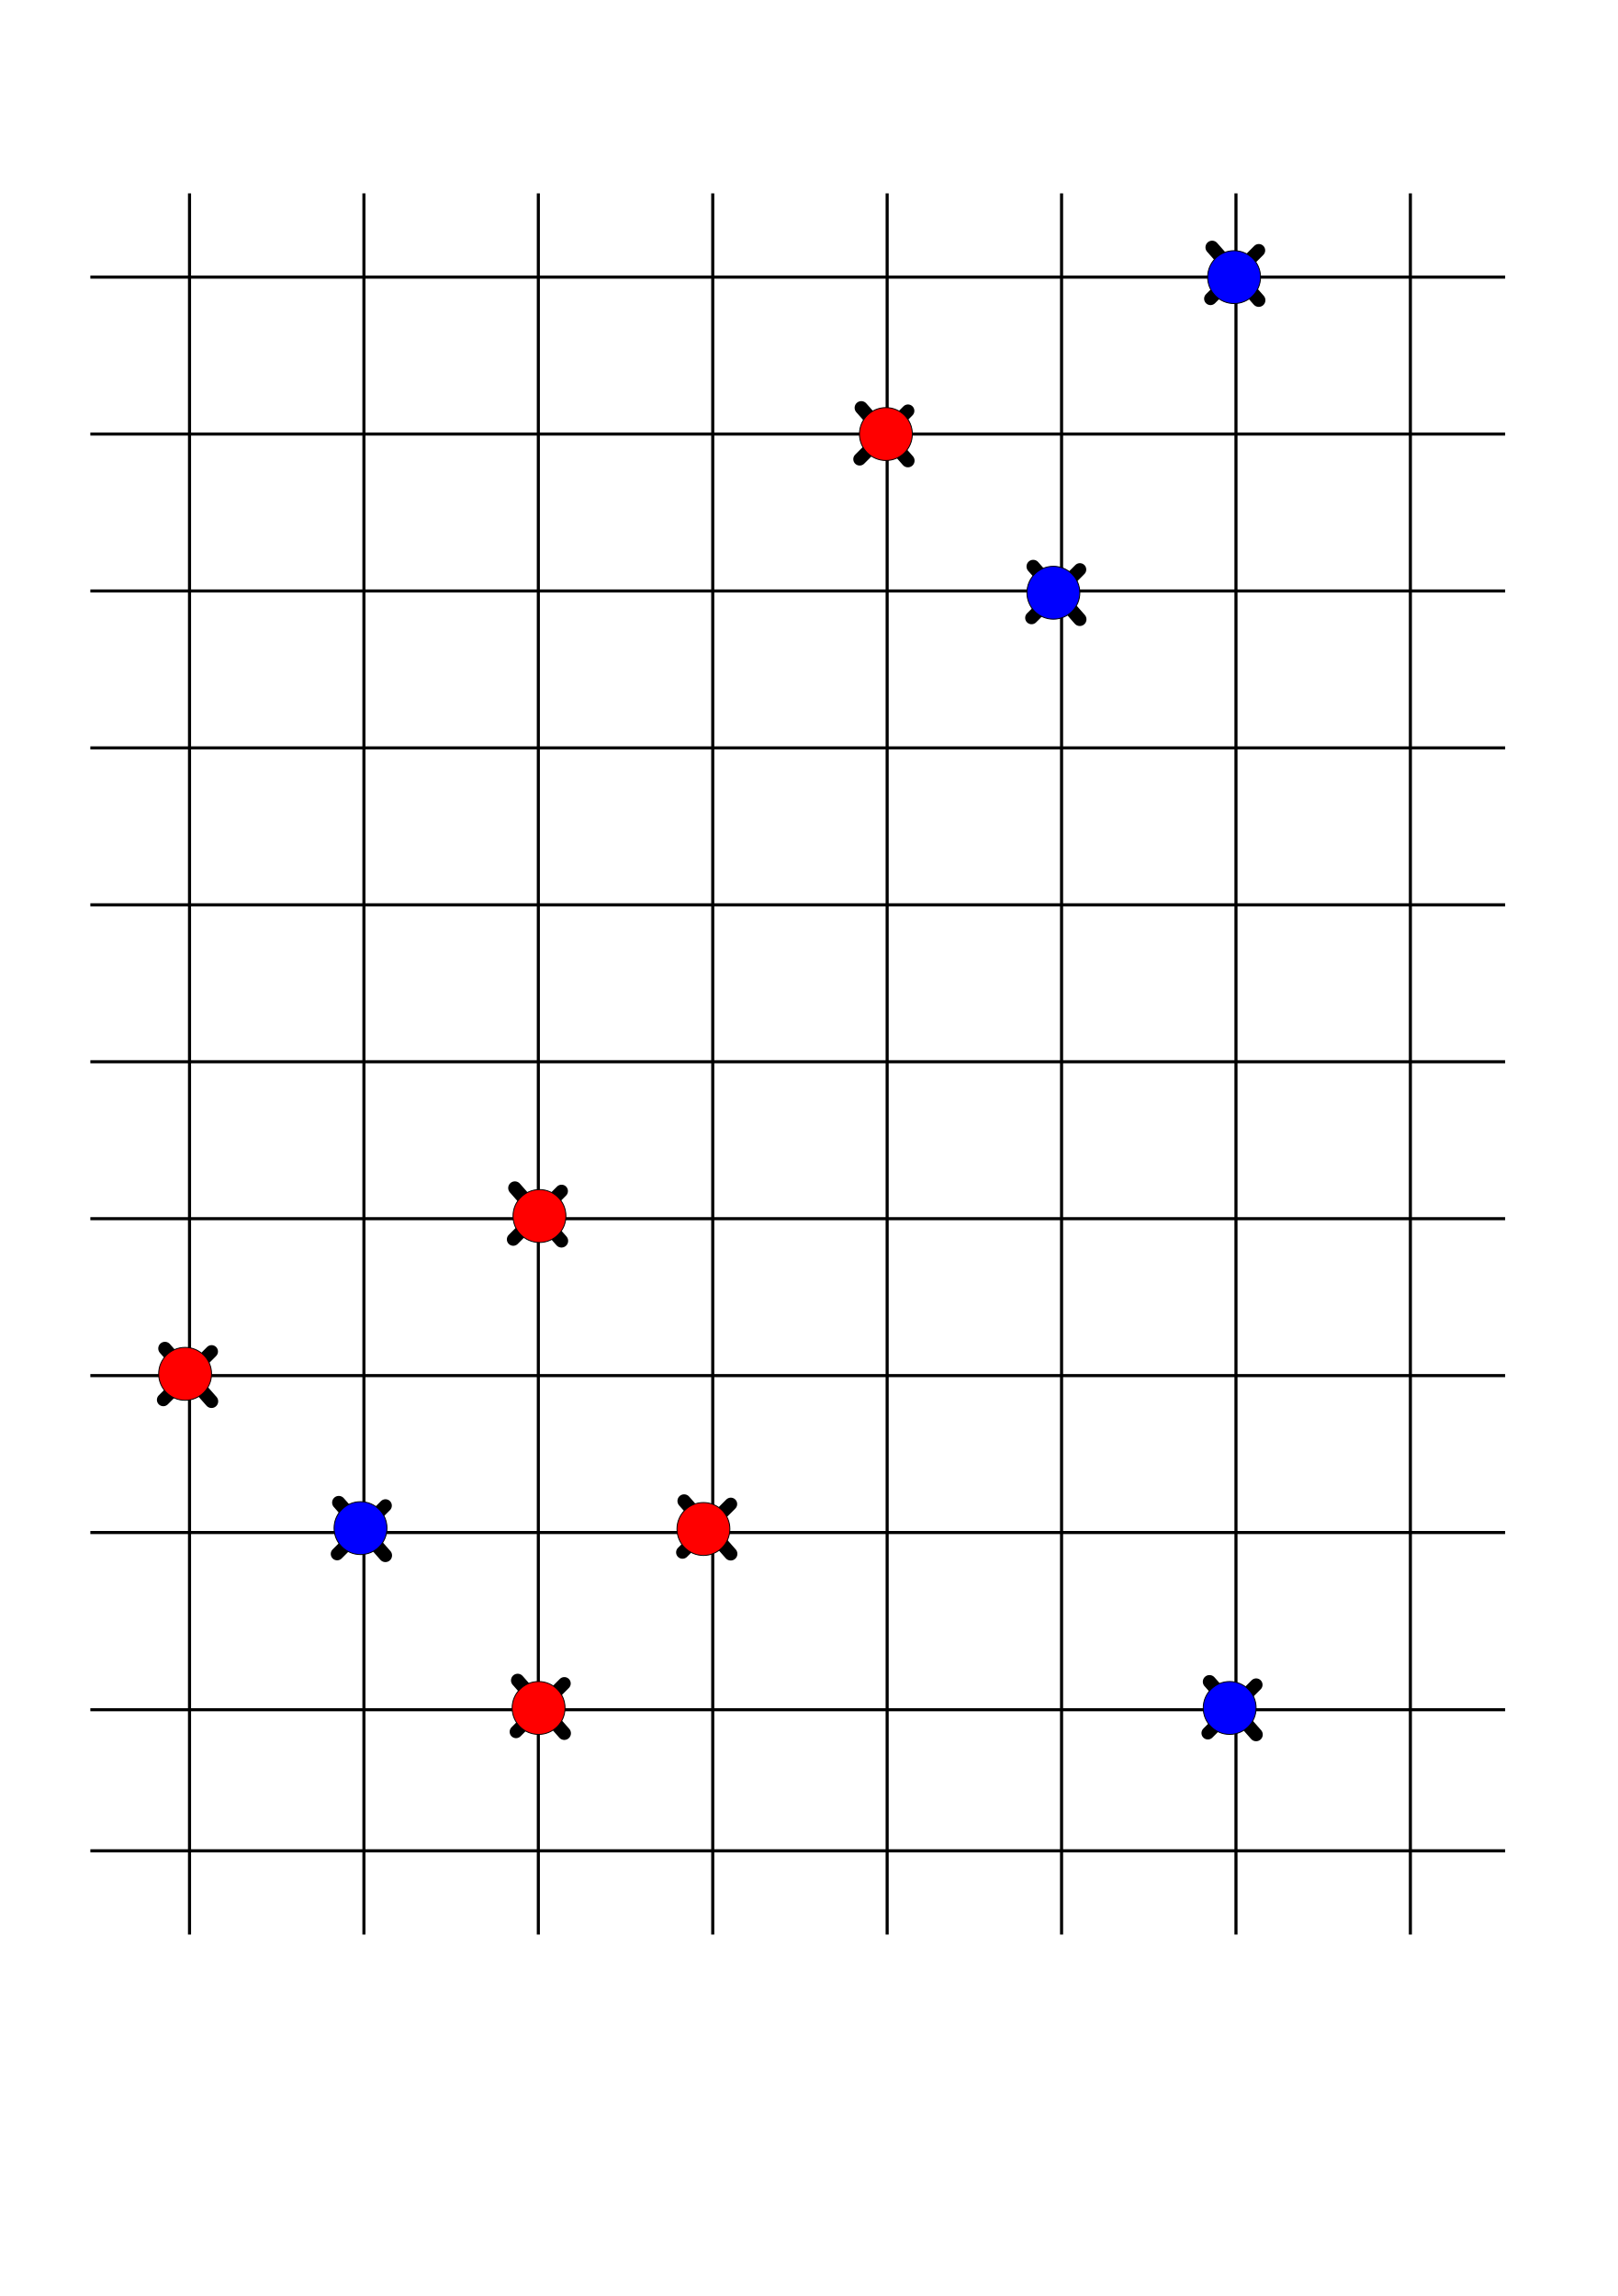
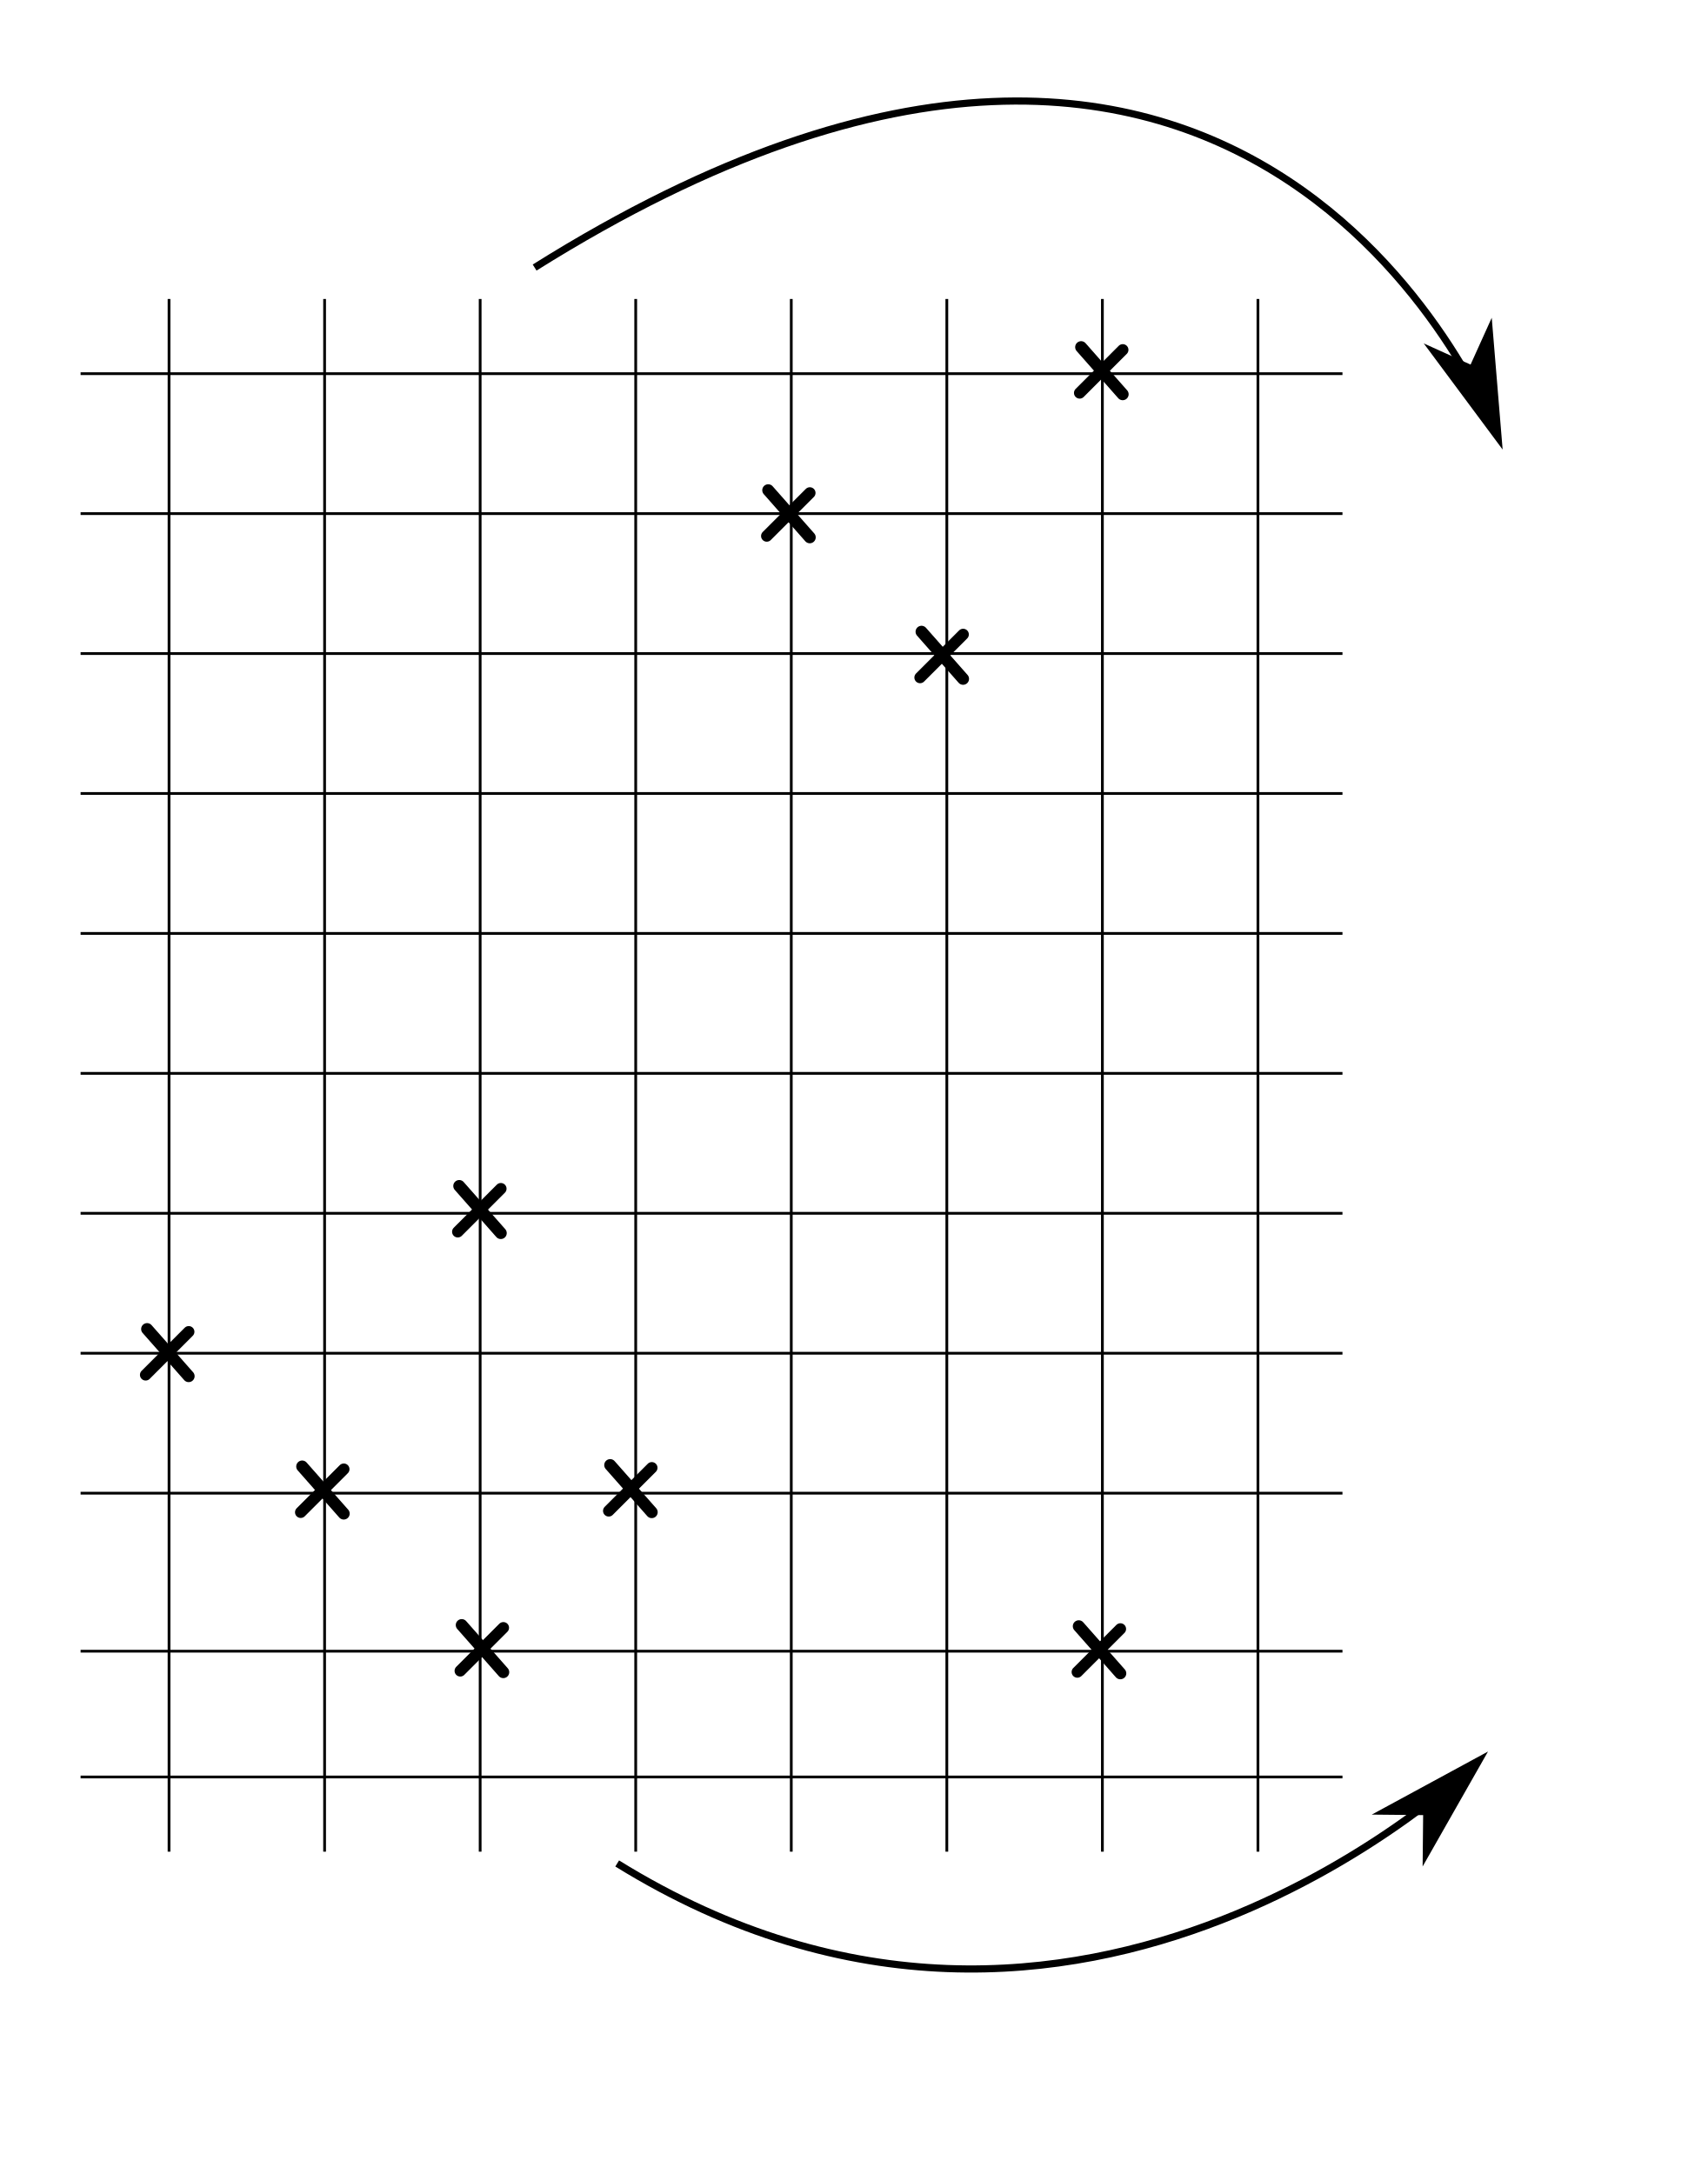
- <svg xmlns="http://www.w3.org/2000/svg" width="524.409" height="744.094" id="svg2" version="1.1">
-   <defs id="defs4" />
-   <g id="layer1" transform="translate(0,-308.2676)" style="display:inline">
+ <svg xmlns="http://www.w3.org/2000/svg" width="620.41" height="790.09" id="svg2" version="1.1">
+   <defs id="defs4">
+     <marker orient="auto" refY="0" refX="0" id="Arrow1Lend" style="overflow:visible">
+       <path id="path4176" d="M 0,0 5,-5 -12.5,0 5,5 0,0 z" style="fill-rule:evenodd;stroke:#000000;stroke-width:1pt" transform="matrix(-0.8,0,0,-0.8,-10,0)" />
+     </marker>
+   </defs>
+   <g id="layer1" transform="translate(0,-262.2735)" style="display:inline">
    <path style="fill:none;stroke:#000000;stroke-width:1px;stroke-linecap:butt;stroke-linejoin:miter;stroke-opacity:1;display:inline" d="m 61.429,370.934 -1e-6,564.286" id="path3192" />
    <path style="fill:none;stroke:#000000;stroke-width:1px;stroke-linecap:butt;stroke-linejoin:miter;stroke-opacity:1;display:inline" d="m 174.49,370.934 0,564.286" id="path3192-5" />
    <path style="fill:none;stroke:#000000;stroke-width:1px;stroke-linecap:butt;stroke-linejoin:miter;stroke-opacity:1;display:inline" d="m 231.02,370.934 0,564.286" id="path3192-8" />
    <path style="fill:none;stroke:#000000;stroke-width:1px;stroke-linecap:butt;stroke-linejoin:miter;stroke-opacity:1;display:inline" d="m 287.551,370.934 0,564.286" id="path3192-52" />
    <path style="fill:none;stroke:#000000;stroke-width:1px;stroke-linecap:butt;stroke-linejoin:miter;stroke-opacity:1;display:inline" d="m 344.082,370.934 0,564.286" id="path3192-7" />
    <path style="fill:none;stroke:#000000;stroke-width:1px;stroke-linecap:butt;stroke-linejoin:miter;stroke-opacity:1;display:inline" d="m 400.612,370.934 0,564.286" id="path3192-3" />
    <path style="fill:none;stroke:#000000;stroke-width:1px;stroke-linecap:butt;stroke-linejoin:miter;stroke-opacity:1;display:inline" d="m 457.143,370.934 0,564.286" id="path3192-30" />
    <path style="fill:none;stroke:#000000;stroke-width:1px;stroke-linecap:butt;stroke-linejoin:miter;stroke-opacity:1;display:inline" d="m 117.959,370.934 0,564.286" id="path3192-6" />
    <path style="fill:none;stroke:#000000;stroke-width:1px;stroke-linecap:butt;stroke-linejoin:miter;stroke-opacity:1;display:inline" d="m 29.286,398.076 458.571,0" id="path3265" />
    <path style="fill:none;stroke:#000000;stroke-width:1px;stroke-linecap:butt;stroke-linejoin:miter;stroke-opacity:1;display:inline" d="m 29.286,448.934 458.571,0" id="path3265-2" />
    <path style="fill:none;stroke:#000000;stroke-width:1px;stroke-linecap:butt;stroke-linejoin:miter;stroke-opacity:1;display:inline" d="m 29.286,499.791 458.571,0" id="path3265-9" />
    <path style="fill:none;stroke:#000000;stroke-width:1px;stroke-linecap:butt;stroke-linejoin:miter;stroke-opacity:1;display:inline" d="m 29.286,550.648 458.571,0" id="path3265-20" />
    <path style="fill:none;stroke:#000000;stroke-width:1px;stroke-linecap:butt;stroke-linejoin:miter;stroke-opacity:1;display:inline" d="m 29.286,601.505 458.571,0" id="path3265-3" />
    <path style="fill:none;stroke:#000000;stroke-width:1px;stroke-linecap:butt;stroke-linejoin:miter;stroke-opacity:1;display:inline" d="m 29.286,652.362 458.571,0" id="path3265-38" />
    <path style="fill:none;stroke:#000000;stroke-width:1px;stroke-linecap:butt;stroke-linejoin:miter;stroke-opacity:1;display:inline" d="m 29.286,703.219 458.571,0" id="path3265-8" />
    <path style="fill:none;stroke:#000000;stroke-width:1px;stroke-linecap:butt;stroke-linejoin:miter;stroke-opacity:1;display:inline" d="m 29.286,754.076 458.571,0" id="path3265-1" />
    <path style="fill:none;stroke:#000000;stroke-width:1px;stroke-linecap:butt;stroke-linejoin:miter;stroke-opacity:1;display:inline" d="m 29.286,804.934 458.571,0" id="path3265-5" />
    <path style="fill:none;stroke:#000000;stroke-width:1px;stroke-linecap:butt;stroke-linejoin:miter;stroke-opacity:1;display:inline" d="m 29.286,862.362 458.571,0" id="path3265-51" />
    <path style="fill:none;stroke:#000000;stroke-width:1px;stroke-linecap:butt;stroke-linejoin:miter;stroke-opacity:1;display:inline" d="m 29.286,908.076 458.571,0" id="path3265-53" />
  </g>
-   <g id="layer2" style="display:inline">
+   <g id="layer2" style="display:inline" transform="translate(0,45.99428)">
    <g id="g4262" transform="translate(-77.46413,1309.978)">
      <path id="path3480" d="m 244.726,-748.741 15.657,-15.657" style="fill:none;stroke:#000000;stroke-width:4.139;stroke-linecap:round;stroke-linejoin:miter;stroke-miterlimit:4;stroke-opacity:1;stroke-dasharray:none;display:inline" />
      <path id="path3484" d="m 245.253,-765.386 15.108,17.128" style="fill:none;stroke:#000000;stroke-width:4.323;stroke-linecap:round;stroke-linejoin:miter;stroke-miterlimit:4;stroke-opacity:1;stroke-dasharray:none;display:inline" />
    </g>
    <g id="g4262-7" transform="translate(547.1607,1135.51)">
      <path id="path3480-3" d="m -154.805,-1038.704 15.657,-15.657" style="fill:none;stroke:#000000;stroke-width:4.139;stroke-linecap:round;stroke-linejoin:miter;stroke-miterlimit:4;stroke-opacity:1;stroke-dasharray:none;display:inline" />
      <path id="path3484-1" d="m -154.278,-1055.349 15.108,17.128" style="fill:none;stroke:#000000;stroke-width:4.323;stroke-linecap:round;stroke-linejoin:miter;stroke-miterlimit:4;stroke-opacity:1;stroke-dasharray:none;display:inline" />
    </g>
    <g id="g4262-78" transform="translate(214.875,577.5103)">
      <path id="path3480-6" d="m 63.766,-428.704 15.657,-15.657" style="fill:none;stroke:#000000;stroke-width:4.139;stroke-linecap:round;stroke-linejoin:miter;stroke-miterlimit:4;stroke-opacity:1;stroke-dasharray:none;display:inline" />
      <path id="path3484-7" d="m 64.293,-445.349 15.108,17.128" style="fill:none;stroke:#000000;stroke-width:4.323;stroke-linecap:round;stroke-linejoin:miter;stroke-miterlimit:4;stroke-opacity:1;stroke-dasharray:none;display:inline" />
    </g>
    <g id="g4262-4" transform="translate(196.3036,566.0818)">
      <path id="path3480-0" d="m 138.052,-365.846 15.657,-15.657" style="fill:none;stroke:#000000;stroke-width:4.139;stroke-linecap:round;stroke-linejoin:miter;stroke-miterlimit:4;stroke-opacity:1;stroke-dasharray:none;display:inline" />
      <path id="path3484-8" d="m 138.579,-382.492 15.108,17.128" style="fill:none;stroke:#000000;stroke-width:4.323;stroke-linecap:round;stroke-linejoin:miter;stroke-miterlimit:4;stroke-opacity:1;stroke-dasharray:none;display:inline" />
    </g>
    <g id="g4262-8" transform="translate(200.3036,817.5103)">
      <path id="path3480-33" d="m 20.909,-314.418 15.657,-15.657" style="fill:none;stroke:#000000;stroke-width:4.139;stroke-linecap:round;stroke-linejoin:miter;stroke-miterlimit:4;stroke-opacity:1;stroke-dasharray:none;display:inline" />
      <path id="path3484-11" d="m 21.436,-331.063 15.108,17.128" style="fill:none;stroke:#000000;stroke-width:4.323;stroke-linecap:round;stroke-linejoin:miter;stroke-miterlimit:4;stroke-opacity:1;stroke-dasharray:none;display:inline" />
    </g>
    <g id="g4262-1" transform="translate(222.0179,647.5103)">
      <path id="path3480-2" d="m 169.48,-85.846 15.657,-15.657" style="fill:none;stroke:#000000;stroke-width:4.139;stroke-linecap:round;stroke-linejoin:miter;stroke-miterlimit:4;stroke-opacity:1;stroke-dasharray:none;display:inline" />
      <path id="path3484-76" d="m 170.008,-102.492 15.108,17.128" style="fill:none;stroke:#000000;stroke-width:4.323;stroke-linecap:round;stroke-linejoin:miter;stroke-miterlimit:4;stroke-opacity:1;stroke-dasharray:none;display:inline" />
    </g>
    <g id="g4262-1-6" transform="translate(-10.83927,595.2246)">
      <path id="path3480-2-4" d="m 63.766,-141.561 15.657,-15.657" style="fill:none;stroke:#000000;stroke-width:4.139;stroke-linecap:round;stroke-linejoin:miter;stroke-miterlimit:4;stroke-opacity:1;stroke-dasharray:none;display:inline" />
      <path id="path3484-76-1" d="m 64.293,-158.206 15.108,17.128" style="fill:none;stroke:#000000;stroke-width:4.323;stroke-linecap:round;stroke-linejoin:miter;stroke-miterlimit:4;stroke-opacity:1;stroke-dasharray:none;display:inline" />
    </g>
    <g id="g4262-1-65" transform="translate(31.16073,556.0818)">
      <path id="path3480-2-0" d="m 135.195,-154.418 15.657,-15.657" style="fill:none;stroke:#000000;stroke-width:4.139;stroke-linecap:round;stroke-linejoin:miter;stroke-miterlimit:4;stroke-opacity:1;stroke-dasharray:none;display:inline" />
      <path id="path3484-76-6" d="m 135.722,-171.063 15.108,17.128" style="fill:none;stroke:#000000;stroke-width:4.323;stroke-linecap:round;stroke-linejoin:miter;stroke-miterlimit:4;stroke-opacity:1;stroke-dasharray:none;display:inline" />
    </g>
    <g id="g4262-1-0" transform="translate(-65.98212,448.9389)">
      <path id="path3480-2-3" d="M 175.261,54.665 190.919,39.008" style="fill:none;stroke:#000000;stroke-width:4.139;stroke-linecap:round;stroke-linejoin:miter;stroke-miterlimit:4;stroke-opacity:1;stroke-dasharray:none;display:inline" />
      <path id="path3484-76-68" d="m 175.789,38.02 15.108,17.128" style="fill:none;stroke:#000000;stroke-width:4.323;stroke-linecap:round;stroke-linejoin:miter;stroke-miterlimit:4;stroke-opacity:1;stroke-dasharray:none;display:inline" />
    </g>
-     <path style="fill:#0000ff;fill-opacity:1;stroke:#000000;stroke-width:0.3;stroke-linecap:round;stroke-linejoin:round;stroke-miterlimit:4;stroke-opacity:1;stroke-dasharray:none;stroke-dashoffset:0;display:inline" id="path4470" d="m 165.714,31.237 a 8.571,8.571 0 1 1 -17.143,0 8.571,8.571 0 1 1 17.143,0 z" transform="translate(241.4286,522.2857)" />
-     <path style="fill:#0000ff;fill-opacity:1;stroke:#000000;stroke-width:0.3;stroke-linecap:round;stroke-linejoin:round;stroke-miterlimit:4;stroke-opacity:1;stroke-dasharray:none;stroke-dashoffset:0;display:inline" id="path4470-6" d="m 165.714,31.237 a 8.571,8.571 0 1 1 -17.143,0 8.571,8.571 0 1 1 17.143,0 z" transform="translate(184.2857,160.8571)" />
-     <path style="fill:#ff0000;fill-opacity:1;stroke:#000000;stroke-width:0.3;stroke-linecap:round;stroke-linejoin:round;stroke-miterlimit:4;stroke-opacity:1;stroke-dasharray:none;stroke-dashoffset:0;display:inline" id="path4470-5" d="m 165.714,31.237 a 8.571,8.571 0 1 1 -17.143,0 8.571,8.571 0 1 1 17.143,0 z" transform="translate(17.71429,362.8571)" />
-     <path style="fill:#ff0000;fill-opacity:1;stroke:#000000;stroke-width:0.3;stroke-linecap:round;stroke-linejoin:round;stroke-miterlimit:4;stroke-opacity:1;stroke-dasharray:none;stroke-dashoffset:0;display:inline" id="path4470-7" d="m 165.714,31.237 a 8.571,8.571 0 1 1 -17.143,0 8.571,8.571 0 1 1 17.143,0 z" transform="translate(70.85715,464.2857)" />
-     <path style="fill:#0000ff;fill-opacity:1;stroke:#000000;stroke-width:0.3;stroke-linecap:round;stroke-linejoin:round;stroke-miterlimit:4;stroke-opacity:1;stroke-dasharray:none;stroke-dashoffset:0;display:inline" id="path4470-0" d="m 165.714,31.237 a 8.571,8.571 0 1 1 -17.143,0 8.571,8.571 0 1 1 17.143,0 z" transform="translate(242.8571,58.57142)" />
-     <path style="fill:#ff0000;fill-opacity:1;stroke:#000000;stroke-width:0.3;stroke-linecap:round;stroke-linejoin:round;stroke-miterlimit:4;stroke-opacity:1;stroke-dasharray:none;stroke-dashoffset:0;display:inline" id="path4470-3" d="m 165.714,31.237 a 8.571,8.571 0 1 1 -17.143,0 8.571,8.571 0 1 1 17.143,0 z" transform="translate(-97.14285,414)" />
-     <path style="fill:#ff0000;fill-opacity:1;stroke:#000000;stroke-width:0.3;stroke-linecap:round;stroke-linejoin:round;stroke-miterlimit:4;stroke-opacity:1;stroke-dasharray:none;stroke-dashoffset:0;display:inline" id="path4470-4" d="m 165.714,31.237 a 8.571,8.571 0 1 1 -17.143,0 8.571,8.571 0 1 1 17.143,0 z" transform="translate(17.42858,522.2857)" />
-     <path style="fill:#0000ff;fill-opacity:1;stroke:#000000;stroke-width:0.3;stroke-linecap:round;stroke-linejoin:round;stroke-miterlimit:4;stroke-opacity:1;stroke-dasharray:none;stroke-dashoffset:0;display:inline" id="path4470-9" d="m 165.714,31.237 a 8.571,8.571 0 1 1 -17.143,0 8.571,8.571 0 1 1 17.143,0 z" transform="translate(-40.28571,464)" />
-     <path style="fill:#ff0000;fill-opacity:1;stroke:#000000;stroke-width:0.3;stroke-linecap:round;stroke-linejoin:round;stroke-miterlimit:4;stroke-opacity:1;stroke-dasharray:none;stroke-dashoffset:0;display:inline" id="path4470-30" d="m 165.714,31.237 a 8.571,8.571 0 1 1 -17.143,0 8.571,8.571 0 1 1 17.143,0 z" transform="translate(130,109.4286)" />
+     <flowRoot xml:space="preserve" id="flowRoot4017" style="font-size:24px;font-style:normal;font-variant:normal;font-weight:normal;font-stretch:normal;text-align:center;line-height:125%;letter-spacing:0px;word-spacing:0px;writing-mode:lr-tb;text-anchor:middle;fill:#000000;fill-opacity:1;stroke:none;font-family:Sans;-inkscape-font-specification:Sans">
+       <flowRegion id="flowRegion4019">
+         <rect id="rect4021" width="31.429" height="32.857" x="360" y="52.666" />
+       </flowRegion>
+       <flowPara id="flowPara4023">1</flowPara>
+     </flowRoot>
+     <flowRoot xml:space="preserve" id="flowRoot4025" style="font-size:24px;font-style:normal;font-variant:normal;font-weight:normal;font-stretch:normal;text-align:center;line-height:125%;letter-spacing:0px;word-spacing:0px;writing-mode:lr-tb;text-anchor:middle;fill:#000000;fill-opacity:1;stroke:none;font-family:Sans;-inkscape-font-specification:Sans">
+       <flowRegion id="flowRegion4027">
+         <rect id="rect4029" width="24.286" height="27.143" x="254.286" y="105.523" />
+       </flowRegion>
+       <flowPara id="flowPara4031">2</flowPara>
+     </flowRoot>
+     <flowRoot xml:space="preserve" id="flowRoot4033" style="font-size:24px;font-style:normal;font-variant:normal;font-weight:normal;font-stretch:normal;text-align:center;line-height:125%;letter-spacing:0px;word-spacing:0px;writing-mode:lr-tb;text-anchor:middle;fill:#000000;fill-opacity:1;stroke:none;font-family:Sans;-inkscape-font-specification:Sans">
+       <flowRegion id="flowRegion4035">
+         <rect id="rect4037" width="24.286" height="30" x="308.571" y="149.809" />
+       </flowRegion>
+       <flowPara id="flowPara4039">3</flowPara>
+     </flowRoot>
+     <flowRoot xml:space="preserve" id="flowRoot4041" style="font-size:24px;font-style:normal;font-variant:normal;font-weight:normal;font-stretch:normal;text-align:center;line-height:125%;letter-spacing:0px;word-spacing:0px;writing-mode:lr-tb;text-anchor:middle;fill:#000000;fill-opacity:1;stroke:none;font-family:Sans;-inkscape-font-specification:Sans">
+       <flowRegion id="flowRegion4043">
+         <rect id="rect4045" width="28.571" height="31.429" x="135.714" y="351.237" />
+       </flowRegion>
+       <flowPara id="flowPara4047">4</flowPara>
+     </flowRoot>
+     <flowRoot xml:space="preserve" id="flowRoot4049" style="font-size:24px;font-style:normal;font-variant:normal;font-weight:normal;font-stretch:normal;text-align:center;line-height:125%;letter-spacing:0px;word-spacing:0px;writing-mode:lr-tb;text-anchor:middle;fill:#000000;fill-opacity:1;stroke:none;font-family:Sans;-inkscape-font-specification:Sans">
+       <flowRegion id="flowRegion4051">
+         <rect id="rect4053" width="42.857" height="55.714" x="21.429" y="405.523" />
+       </flowRegion>
+       <flowPara id="flowPara4055">5</flowPara>
+     </flowRoot>
+     <flowRoot xml:space="preserve" id="flowRoot4057" style="font-size:24px;font-style:normal;font-variant:normal;font-weight:normal;font-stretch:normal;text-align:center;line-height:125%;letter-spacing:0px;word-spacing:0px;writing-mode:lr-tb;text-anchor:middle;fill:#000000;fill-opacity:1;stroke:none;font-family:Sans;-inkscape-font-specification:Sans">
+       <flowRegion id="flowRegion4059">
+         <rect id="rect4061" width="27.143" height="30" x="80" y="456.952" />
+       </flowRegion>
+       <flowPara id="flowPara4063">6</flowPara>
+     </flowRoot>
+     <flowRoot xml:space="preserve" id="flowRoot4065" style="font-size:24px;font-style:normal;font-variant:normal;font-weight:normal;font-stretch:normal;text-align:center;line-height:125%;letter-spacing:0px;word-spacing:0px;writing-mode:lr-tb;text-anchor:middle;fill:#000000;fill-opacity:1;stroke:none;font-family:Sans;-inkscape-font-specification:Sans">
+       <flowRegion id="flowRegion4067">
+         <rect id="rect4069" width="22.857" height="31.429" x="195.714" y="458.38" />
+       </flowRegion>
+       <flowPara id="flowPara4071">7</flowPara>
+     </flowRoot>
+     <flowRoot xml:space="preserve" id="flowRoot4073" style="font-size:24px;font-style:normal;font-variant:normal;font-weight:normal;font-stretch:normal;text-align:center;line-height:125%;letter-spacing:0px;word-spacing:0px;writing-mode:lr-tb;text-anchor:middle;fill:#000000;fill-opacity:1;stroke:none;font-family:Sans;-inkscape-font-specification:Sans">
+       <flowRegion id="flowRegion4075">
+         <rect id="rect4077" width="27.143" height="30" x="135.714" y="515.523" />
+       </flowRegion>
+       <flowPara id="flowPara4079">8</flowPara>
+     </flowRoot>
+     <flowRoot xml:space="preserve" id="flowRoot4081" style="font-size:24px;font-style:normal;font-variant:normal;font-weight:normal;font-stretch:normal;text-align:center;line-height:125%;letter-spacing:0px;word-spacing:0px;writing-mode:lr-tb;text-anchor:middle;fill:#000000;fill-opacity:1;stroke:none;font-family:Sans;-inkscape-font-specification:Sans">
+       <flowRegion id="flowRegion4083">
+         <rect id="rect4085" width="25.714" height="34.286" x="367.143" y="514.094" />
+       </flowRegion>
+       <flowPara id="flowPara4087">9</flowPara>
+     </flowRoot>
+     <flowRoot xml:space="preserve" id="flowRoot4117" style="font-size:24px;font-style:normal;font-variant:normal;font-weight:normal;font-stretch:normal;text-align:center;line-height:125%;letter-spacing:0px;word-spacing:0px;writing-mode:lr-tb;text-anchor:middle;fill:#000000;fill-opacity:1;stroke:none;font-family:Sans;-inkscape-font-specification:Sans">
+       <flowRegion id="flowRegion4119">
+         <rect id="rect4121" width="55.714" height="44.286" x="521.429" y="101.237" />
+       </flowRegion>
+       <flowPara id="flowPara4123" />
+     </flowRoot>
+     <flowRoot xml:space="preserve" id="flowRoot4125" style="font-size:24px;font-style:normal;font-variant:normal;font-weight:normal;font-stretch:normal;text-align:center;line-height:125%;letter-spacing:0px;word-spacing:0px;writing-mode:lr-tb;text-anchor:middle;fill:#000000;fill-opacity:1;stroke:none;font-family:Sans;-inkscape-font-specification:Sans" transform="translate(2.857143,77.14286)">
+       <flowRegion id="flowRegion4127">
+         <rect id="rect4129" width="100" height="155.714" x="501.429" y="72.666" />
+       </flowRegion>
+       <flowPara id="flowPara4133">TOPIC A</flowPara>
+       <flowPara id="flowPara4135">2</flowPara>
+       <flowPara id="flowPara4139">6</flowPara>
+       <flowPara id="flowPara4141">7</flowPara>
+       <flowPara id="flowPara4143">9</flowPara>
+     </flowRoot>
+     <flowRoot xml:space="preserve" id="flowRoot4145" style="font-size:24px;font-style:normal;font-variant:normal;font-weight:normal;font-stretch:normal;text-align:center;line-height:125%;letter-spacing:0px;word-spacing:0px;writing-mode:lr-tb;text-anchor:middle;fill:#000000;fill-opacity:1;stroke:none;font-family:Sans;-inkscape-font-specification:Sans" transform="translate(-8.571429,128.5714)">
+       <flowRegion id="flowRegion4147">
+         <rect id="rect4149" width="107.143" height="204.286" x="508.571" y="264.094" />
+       </flowRegion>
+       <flowPara id="flowPara4151">TOPIC B</flowPara>
+       <flowPara id="flowPara4153">1</flowPara>
+       <flowPara id="flowPara4155">3</flowPara>
+       <flowPara id="flowPara4157">4</flowPara>
+       <flowPara id="flowPara4159">5</flowPara>
+       <flowPara id="flowPara4161">8</flowPara>
+     </flowRoot>
+     <path style="fill:none;stroke:#000000;stroke-width:2.6;stroke-linecap:butt;stroke-linejoin:miter;stroke-miterlimit:4;stroke-opacity:1;stroke-dasharray:none;marker-end:url(#Arrow1Lend)" d="M 224.286,631.237 C 392.857,735.523 537.143,594.094 537.143,594.094" id="path4165" />
+     <path style="fill:none;stroke:#000000;stroke-width:2.6;stroke-linecap:butt;stroke-linejoin:miter;stroke-opacity:1;marker-end:url(#Arrow1Lend);stroke-miterlimit:4;stroke-dasharray:none" d="m 194.286,97.233 c 264.286,-165.714 350,61.429 350,61.429" id="path4613" transform="translate(0,-45.99428)" />
  </g>
-   <g id="layer3" style="display:inline" />
+   <g id="layer3" style="display:inline" transform="translate(0,45.99428)" />
</svg>
